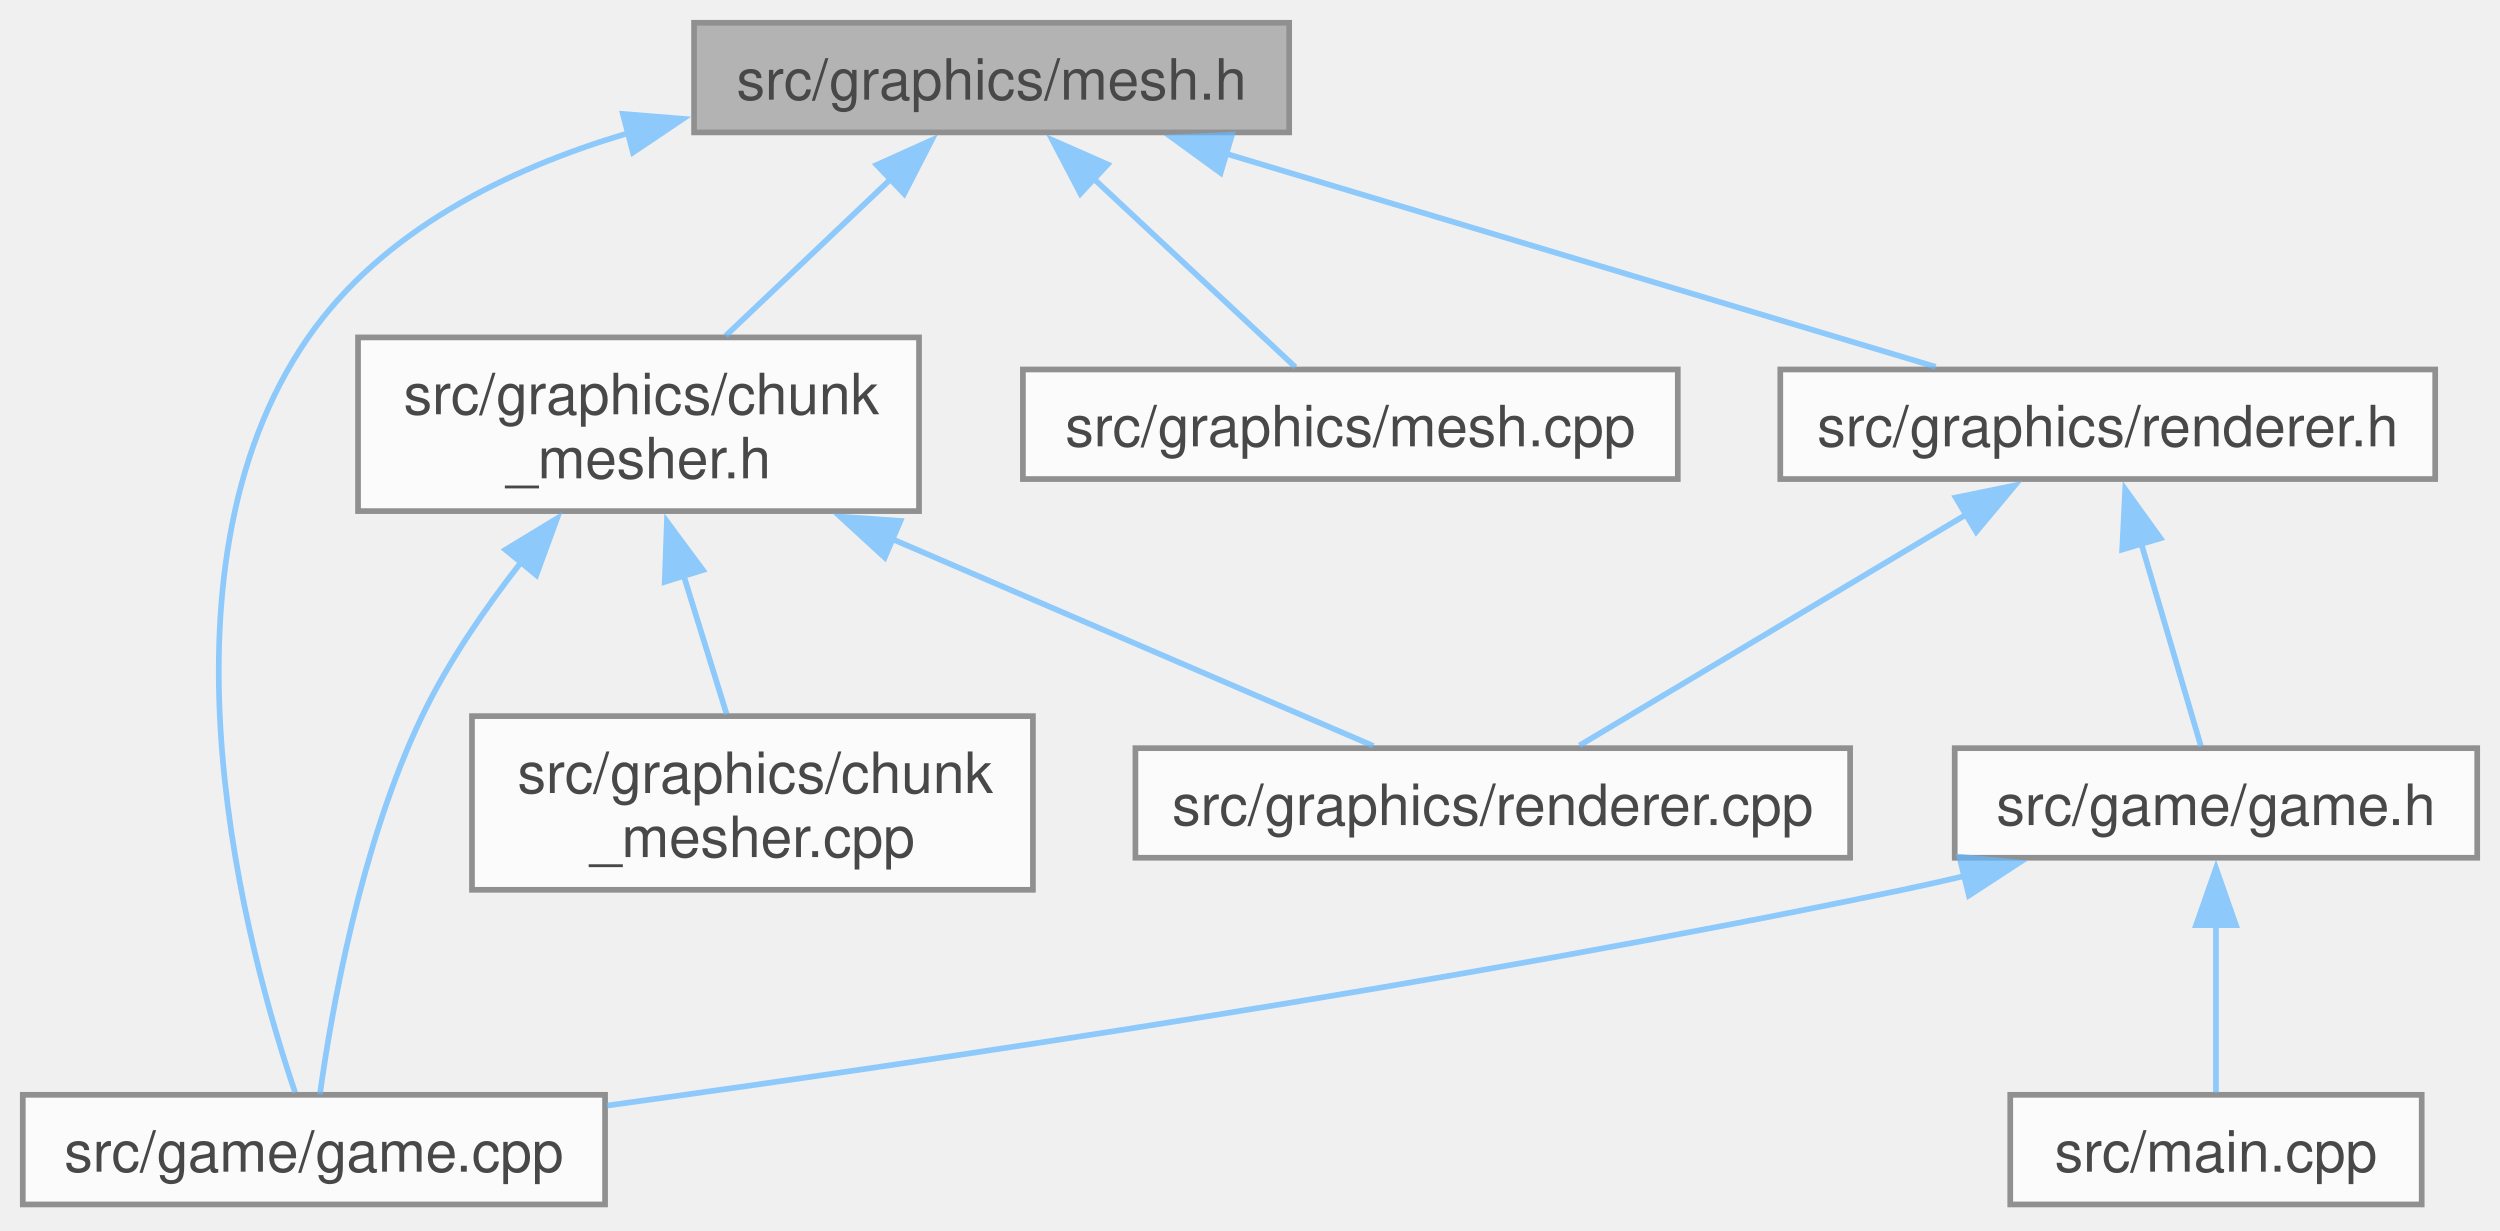
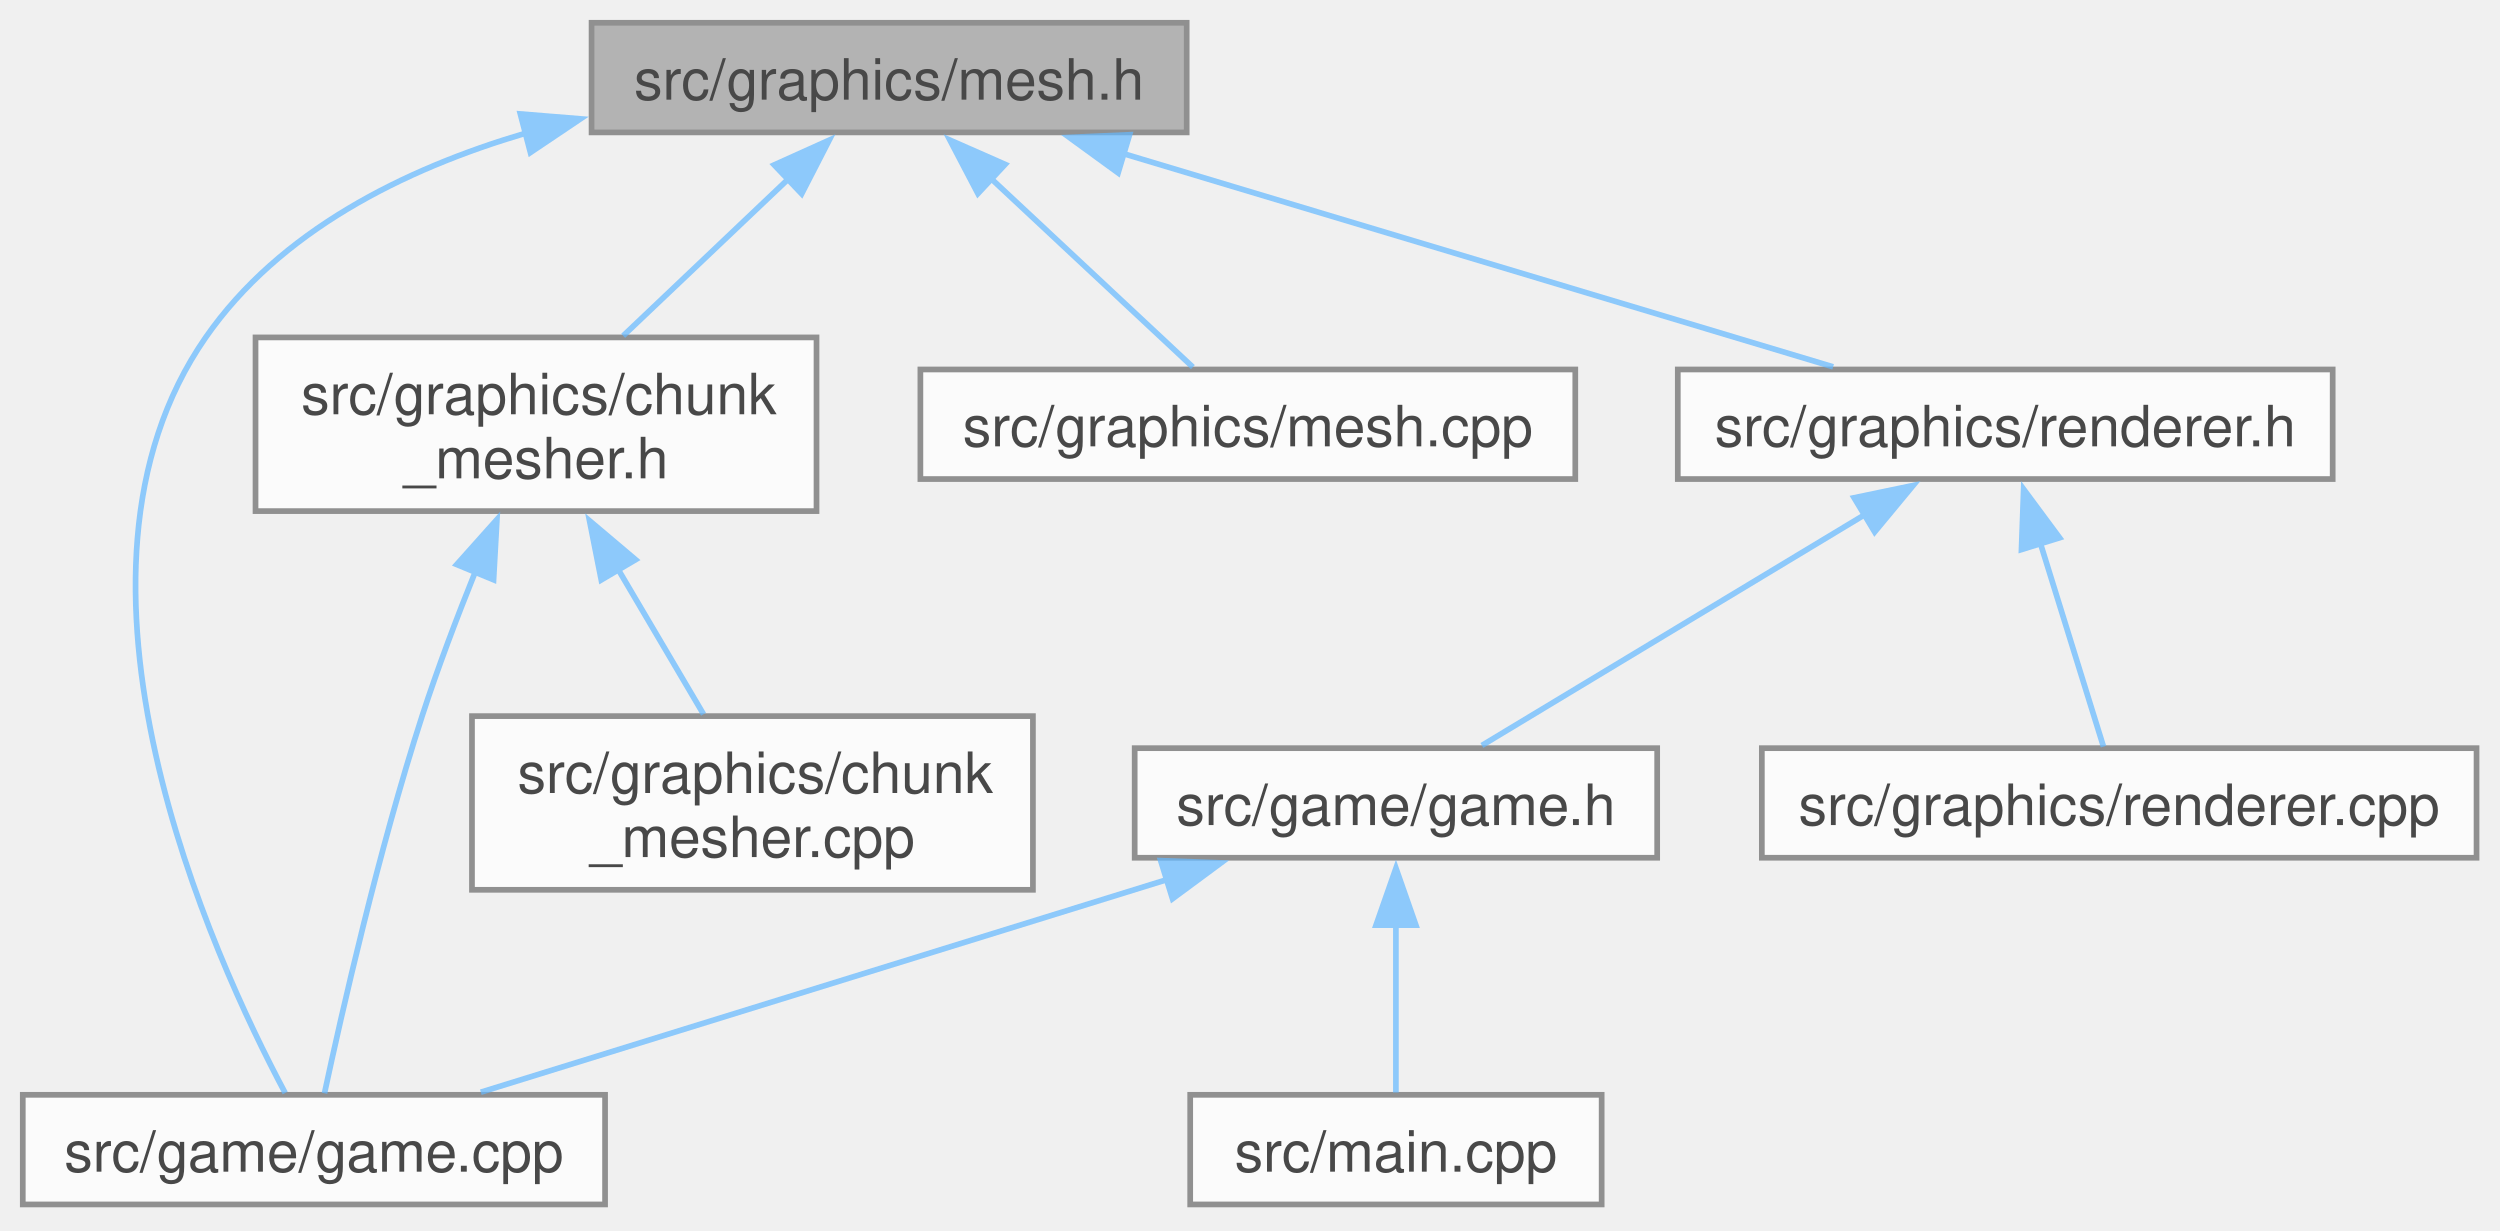
<svg xmlns="http://www.w3.org/2000/svg" xmlns:xlink="http://www.w3.org/1999/xlink" width="439pt" height="216pt" viewBox="0.00 0.00 439.00 216.00">
  <svg id="main" version="1.1" xml:space="preserve">
    <style type="text/css">
.node, .edge {opacity: 0.7;}
.node.selected, .edge.selected {opacity: 1;}
.edge:hover path { stroke: red; }
.edge:hover polygon { stroke: red; fill: red; }
</style>
    <svg id="graph" class="graph">
      <g id="graph0" class="graph" transform="scale(1 1) rotate(0) translate(4 211.5)">
        <g id="Node000001" class="node">
          <g id="a_Node000001">
            <a xlink:title=" ">
-               <polygon fill="#999999" stroke="#666666" points="222.38,-207.5 117.88,-207.5 117.88,-188.25 222.38,-188.25 222.38,-207.5" />
-               <text xml:space="preserve" text-anchor="middle" x="170.12" y="-194" font-family="Helvetica,sans-Serif" font-size="10.00">src/graphics/mesh.h</text>
+               <polygon fill="#999999" stroke="#666666" points="204.38,-207.5 99.88,-207.5 99.88,-188.25 204.38,-188.25 204.38,-207.5" />
+               <text xml:space="preserve" text-anchor="middle" x="152.12" y="-194" font-family="Helvetica,sans-Serif" font-size="10.00">src/graphics/mesh.h</text>
            </a>
          </g>
        </g>
        <g id="Node000002" class="node">
          <g id="a_Node000002">
            <a xlink:href="game_8cpp.html" target="_top" xlink:title=" ">
              <polygon fill="white" stroke="#666666" points="102.25,-19.25 0,-19.25 0,0 102.25,0 102.25,-19.25" />
              <text xml:space="preserve" text-anchor="middle" x="51.12" y="-5.75" font-family="Helvetica,sans-Serif" font-size="10.00">src/game/game.cpp</text>
            </a>
          </g>
        </g>
        <g id="edge1_Node000001_Node000002" class="edge">
          <g id="a_edge1_Node000001_Node000002">
            <a xlink:title=" ">
-               <path fill="none" stroke="#63b8ff" d="M106.26,-188.1C84.82,-181.77 63.09,-170.9 50.12,-152.25 21.08,-110.46 39.66,-43.65 47.84,-19.61" />
-               <polygon fill="#63b8ff" stroke="#63b8ff" points="105.37,-191.49 115.93,-190.63 107.14,-184.72 105.37,-191.49" />
+               <path fill="none" stroke="#63b8ff" d="M88.26,-188.1C66.82,-181.77 45.09,-170.9 32.12,-152.25 2.82,-110.08 33.33,-43.51 46.08,-19.57" />
+               <polygon fill="#63b8ff" stroke="#63b8ff" points="87.37,-191.49 97.93,-190.63 89.14,-184.72 87.37,-191.49" />
            </a>
          </g>
        </g>
        <g id="Node000003" class="node">
          <g id="a_Node000003">
            <a xlink:href="chunk__mesher_8h.html" target="_top" xlink:title=" ">
-               <polygon fill="white" stroke="#666666" points="157.38,-152.25 58.87,-152.25 58.87,-121.75 157.38,-121.75 157.38,-152.25" />
-               <text xml:space="preserve" text-anchor="start" x="66.88" y="-138.75" font-family="Helvetica,sans-Serif" font-size="10.00">src/graphics/chunk</text>
-               <text xml:space="preserve" text-anchor="middle" x="108.12" y="-127.5" font-family="Helvetica,sans-Serif" font-size="10.00">_mesher.h</text>
+               <polygon fill="white" stroke="#666666" points="139.38,-152.25 40.87,-152.25 40.87,-121.75 139.38,-121.75 139.38,-152.25" />
+               <text xml:space="preserve" text-anchor="start" x="48.88" y="-138.75" font-family="Helvetica,sans-Serif" font-size="10.00">src/graphics/chunk</text>
+               <text xml:space="preserve" text-anchor="middle" x="90.12" y="-127.5" font-family="Helvetica,sans-Serif" font-size="10.00">_mesher.h</text>
            </a>
          </g>
        </g>
        <g id="edge2_Node000001_Node000003" class="edge">
          <g id="a_edge2_Node000001_Node000003">
            <a xlink:title=" ">
-               <path fill="none" stroke="#63b8ff" d="M152.64,-180.27C143.44,-171.54 132.28,-160.93 123.43,-152.53" />
-               <polygon fill="#63b8ff" stroke="#63b8ff" points="149.95,-182.54 159.61,-186.89 154.77,-177.47 149.95,-182.54" />
+               <path fill="none" stroke="#63b8ff" d="M134.64,-180.27C125.44,-171.54 114.28,-160.93 105.43,-152.53" />
+               <polygon fill="#63b8ff" stroke="#63b8ff" points="131.95,-182.54 141.61,-186.89 136.77,-177.47 131.95,-182.54" />
+             </a>
+           </g>
+         </g>
+         <g id="Node000005" class="node">
+           <g id="a_Node000005">
+             <a xlink:href="mesh_8cpp.html" target="_top" xlink:title=" ">
+               <polygon fill="white" stroke="#666666" points="272.62,-146.62 157.62,-146.62 157.62,-127.38 272.62,-127.38 272.62,-146.62" />
+               <text xml:space="preserve" text-anchor="middle" x="215.12" y="-133.12" font-family="Helvetica,sans-Serif" font-size="10.00">src/graphics/mesh.cpp</text>
+             </a>
+           </g>
+         </g>
+         <g id="edge5_Node000001_Node000005" class="edge">
+           <g id="a_edge5_Node000001_Node000005">
+             <a xlink:title=" ">
+               <path fill="none" stroke="#63b8ff" d="M169.79,-180.37C181.34,-169.57 196,-155.87 205.47,-147.03" />
+               <polygon fill="#63b8ff" stroke="#63b8ff" points="167.72,-177.51 162.8,-186.9 172.5,-182.63 167.72,-177.51" />
            </a>
          </g>
        </g>
        <g id="Node000006" class="node">
          <g id="a_Node000006">
-             <a xlink:href="mesh_8cpp.html" target="_top" xlink:title=" ">
-               <polygon fill="white" stroke="#666666" points="290.62,-146.62 175.62,-146.62 175.62,-127.38 290.62,-127.38 290.62,-146.62" />
-               <text xml:space="preserve" text-anchor="middle" x="233.12" y="-133.12" font-family="Helvetica,sans-Serif" font-size="10.00">src/graphics/mesh.cpp</text>
+             <a xlink:href="renderer_8h.html" target="_top" xlink:title=" ">
+               <polygon fill="white" stroke="#666666" points="405.62,-146.62 290.62,-146.62 290.62,-127.38 405.62,-127.38 405.62,-146.62" />
+               <text xml:space="preserve" text-anchor="middle" x="348.12" y="-133.12" font-family="Helvetica,sans-Serif" font-size="10.00">src/graphics/renderer.h</text>
            </a>
          </g>
        </g>
        <g id="edge6_Node000001_Node000006" class="edge">
          <g id="a_edge6_Node000001_Node000006">
            <a xlink:title=" ">
-               <path fill="none" stroke="#63b8ff" d="M187.79,-180.37C199.34,-169.57 214,-155.87 223.47,-147.03" />
-               <polygon fill="#63b8ff" stroke="#63b8ff" points="185.72,-177.51 180.8,-186.9 190.5,-182.63 185.72,-177.51" />
-             </a>
-           </g>
-         </g>
-         <g id="Node000007" class="node">
-           <g id="a_Node000007">
-             <a xlink:href="renderer_8h.html" target="_top" xlink:title=" ">
-               <polygon fill="white" stroke="#666666" points="423.62,-146.62 308.62,-146.62 308.62,-127.38 423.62,-127.38 423.62,-146.62" />
-               <text xml:space="preserve" text-anchor="middle" x="366.12" y="-133.12" font-family="Helvetica,sans-Serif" font-size="10.00">src/graphics/renderer.h</text>
-             </a>
-           </g>
-         </g>
-         <g id="edge7_Node000001_Node000007" class="edge">
-           <g id="a_edge7_Node000001_Node000007">
-             <a xlink:title=" ">
-               <path fill="none" stroke="#63b8ff" d="M211.3,-184.51C248.54,-173.32 302.5,-157.11 335.9,-147.08" />
-               <polygon fill="#63b8ff" stroke="#63b8ff" points="210.34,-181.14 201.77,-187.37 212.35,-187.84 210.34,-181.14" />
+               <path fill="none" stroke="#63b8ff" d="M193.3,-184.51C230.54,-173.32 284.5,-157.11 317.9,-147.08" />
+               <polygon fill="#63b8ff" stroke="#63b8ff" points="192.34,-181.14 183.77,-187.37 194.35,-187.84 192.34,-181.14" />
            </a>
          </g>
        </g>
        <g id="edge3_Node000003_Node000002" class="edge">
          <g id="a_edge3_Node000003_Node000002">
            <a xlink:title=" ">
-               <path fill="none" stroke="#63b8ff" d="M87.54,-112.82C81.19,-104.71 74.68,-95.25 70.12,-85.75 59.3,-63.19 54.17,-33.76 52.18,-19.34" />
-               <polygon fill="#63b8ff" stroke="#63b8ff" points="84.77,-114.97 93.82,-120.47 90.18,-110.52 84.77,-114.97" />
+               <path fill="none" stroke="#63b8ff" d="M79.48,-111.13C76.25,-103.11 72.84,-94.13 70.12,-85.75 62.5,-62.2 56.02,-33.69 52.98,-19.52" />
+               <polygon fill="#63b8ff" stroke="#63b8ff" points="76.2,-112.37 83.26,-120.27 82.67,-109.69 76.2,-112.37" />
            </a>
          </g>
        </g>
        <g id="Node000004" class="node">
          <g id="a_Node000004">
            <a xlink:href="chunk__mesher_8cpp.html" target="_top" xlink:title=" ">
              <polygon fill="white" stroke="#666666" points="177.38,-85.75 78.88,-85.75 78.88,-55.25 177.38,-55.25 177.38,-85.75" />
              <text xml:space="preserve" text-anchor="start" x="86.88" y="-72.25" font-family="Helvetica,sans-Serif" font-size="10.00">src/graphics/chunk</text>
              <text xml:space="preserve" text-anchor="middle" x="128.12" y="-61" font-family="Helvetica,sans-Serif" font-size="10.00">_mesher.cpp</text>
            </a>
          </g>
        </g>
        <g id="edge4_Node000003_Node000004" class="edge">
          <g id="a_edge4_Node000003_Node000004">
            <a xlink:title=" ">
-               <path fill="none" stroke="#63b8ff" d="M115.99,-110.63C118.58,-102.3 121.36,-93.33 123.6,-86.08" />
-               <polygon fill="#63b8ff" stroke="#63b8ff" points="112.73,-109.33 113.11,-119.92 119.42,-111.4 112.73,-109.33" />
+               <path fill="none" stroke="#63b8ff" d="M104.57,-111.48C109.62,-102.91 115.12,-93.57 119.54,-86.08" />
+               <polygon fill="#63b8ff" stroke="#63b8ff" points="101.58,-109.67 99.52,-120.06 107.61,-113.22 101.58,-109.67" />
            </a>
          </g>
        </g>
-         <g id="Node000005" class="node">
-           <g id="a_Node000005">
-             <a xlink:href="renderer_8cpp.html" target="_top" xlink:title=" ">
-               <polygon fill="white" stroke="#666666" points="320.88,-80.12 195.38,-80.12 195.38,-60.88 320.88,-60.88 320.88,-80.12" />
-               <text xml:space="preserve" text-anchor="middle" x="258.12" y="-66.62" font-family="Helvetica,sans-Serif" font-size="10.00">src/graphics/renderer.cpp</text>
+         <g id="Node000007" class="node">
+           <g id="a_Node000007">
+             <a xlink:href="game_8h.html" target="_top" xlink:title=" ">
+               <polygon fill="white" stroke="#666666" points="287,-80.12 195.25,-80.12 195.25,-60.88 287,-60.88 287,-80.12" />
+               <text xml:space="preserve" text-anchor="middle" x="241.12" y="-66.62" font-family="Helvetica,sans-Serif" font-size="10.00">src/game/game.h</text>
            </a>
          </g>
        </g>
-         <g id="edge5_Node000003_Node000005" class="edge">
-           <g id="a_edge5_Node000003_Node000005">
+         <g id="edge7_Node000006_Node000007" class="edge">
+           <g id="a_edge7_Node000006_Node000007">
            <a xlink:title=" ">
-               <path fill="none" stroke="#63b8ff" d="M152.51,-116.91C180.5,-104.88 215.35,-89.9 237.17,-80.51" />
-               <polygon fill="#63b8ff" stroke="#63b8ff" points="151.36,-113.6 143.55,-120.77 154.12,-120.03 151.36,-113.6" />
+               <path fill="none" stroke="#63b8ff" d="M323.53,-121.17C302.77,-108.66 273.71,-91.14 256.22,-80.6" />
+               <polygon fill="#63b8ff" stroke="#63b8ff" points="321.58,-124.09 331.95,-126.25 325.19,-118.09 321.58,-124.09" />
            </a>
          </g>
        </g>
-         <g id="edge11_Node000007_Node000005" class="edge">
-           <g id="a_edge11_Node000007_Node000005">
+         <g id="Node000009" class="node">
+           <g id="a_Node000009">
+             <a xlink:href="renderer_8cpp.html" target="_top" xlink:title=" ">
+               <polygon fill="white" stroke="#666666" points="430.88,-80.12 305.38,-80.12 305.38,-60.88 430.88,-60.88 430.88,-80.12" />
+               <text xml:space="preserve" text-anchor="middle" x="368.12" y="-66.62" font-family="Helvetica,sans-Serif" font-size="10.00">src/graphics/renderer.cpp</text>
+             </a>
+           </g>
+         </g>
+         <g id="edge10_Node000006_Node000009" class="edge">
+           <g id="a_edge10_Node000006_Node000009">
            <a xlink:title=" ">
-               <path fill="none" stroke="#63b8ff" d="M341.3,-121.17C320.35,-108.66 291.01,-91.14 273.36,-80.6" />
-               <polygon fill="#63b8ff" stroke="#63b8ff" points="339.43,-124.13 349.81,-126.26 343.02,-118.12 339.43,-124.13" />
+               <path fill="none" stroke="#63b8ff" d="M354.24,-116.27C357.95,-104.3 362.51,-89.6 365.37,-80.39" />
+               <polygon fill="#63b8ff" stroke="#63b8ff" points="350.97,-115 351.35,-125.59 357.66,-117.07 350.97,-115" />
+             </a>
+           </g>
+         </g>
+         <g id="edge8_Node000007_Node000002" class="edge">
+           <g id="a_edge8_Node000007_Node000002">
+             <a xlink:title=" ">
+               <path fill="none" stroke="#63b8ff" d="M201.21,-57.13C165.11,-45.95 112.8,-29.74 80.43,-19.71" />
+               <polygon fill="#63b8ff" stroke="#63b8ff" points="199.82,-60.37 210.41,-59.98 201.89,-53.68 199.82,-60.37" />
            </a>
          </g>
        </g>
        <g id="Node000008" class="node">
          <g id="a_Node000008">
-             <a xlink:href="game_8h.html" target="_top" xlink:title=" ">
-               <polygon fill="white" stroke="#666666" points="431,-80.12 339.25,-80.12 339.25,-60.88 431,-60.88 431,-80.12" />
-               <text xml:space="preserve" text-anchor="middle" x="385.12" y="-66.62" font-family="Helvetica,sans-Serif" font-size="10.00">src/game/game.h</text>
+             <a xlink:href="main_8cpp.html" target="_top" xlink:title=" ">
+               <polygon fill="white" stroke="#666666" points="277.25,-19.25 205,-19.25 205,0 277.25,0 277.25,-19.25" />
+               <text xml:space="preserve" text-anchor="middle" x="241.12" y="-5.75" font-family="Helvetica,sans-Serif" font-size="10.00">src/main.cpp</text>
            </a>
          </g>
        </g>
-         <g id="edge8_Node000007_Node000008" class="edge">
-           <g id="a_edge8_Node000007_Node000008">
+         <g id="edge9_Node000007_Node000008" class="edge">
+           <g id="a_edge9_Node000007_Node000008">
            <a xlink:title=" ">
-               <path fill="none" stroke="#63b8ff" d="M371.94,-116.27C375.46,-104.3 379.79,-89.6 382.51,-80.39" />
-               <polygon fill="#63b8ff" stroke="#63b8ff" points="368.66,-115 369.19,-125.58 375.38,-116.98 368.66,-115" />
-             </a>
-           </g>
-         </g>
-         <g id="edge9_Node000008_Node000002" class="edge">
-           <g id="a_edge9_Node000008_Node000002">
-             <a xlink:title=" ">
-               <path fill="none" stroke="#63b8ff" d="M341.08,-57.7C337.39,-56.83 333.7,-56 330.12,-55.25 251.26,-38.77 158.74,-25.06 102.56,-17.36" />
-               <polygon fill="#63b8ff" stroke="#63b8ff" points="340.07,-61.05 350.62,-60.04 341.74,-54.25 340.07,-61.05" />
-             </a>
-           </g>
-         </g>
-         <g id="Node000009" class="node">
-           <g id="a_Node000009">
-             <a xlink:href="main_8cpp.html" target="_top" xlink:title=" ">
-               <polygon fill="white" stroke="#666666" points="421.25,-19.25 349,-19.25 349,0 421.25,0 421.25,-19.25" />
-               <text xml:space="preserve" text-anchor="middle" x="385.12" y="-5.75" font-family="Helvetica,sans-Serif" font-size="10.00">src/main.cpp</text>
-             </a>
-           </g>
-         </g>
-         <g id="edge10_Node000008_Node000009" class="edge">
-           <g id="a_edge10_Node000008_Node000009">
-             <a xlink:title=" ">
-               <path fill="none" stroke="#63b8ff" d="M385.12,-49.07C385.12,-39.04 385.12,-27.46 385.12,-19.65" />
-               <polygon fill="#63b8ff" stroke="#63b8ff" points="381.63,-49.04 385.13,-59.04 388.63,-49.04 381.63,-49.04" />
+               <path fill="none" stroke="#63b8ff" d="M241.12,-49.07C241.12,-39.04 241.12,-27.46 241.12,-19.65" />
+               <polygon fill="#63b8ff" stroke="#63b8ff" points="237.63,-49.04 241.13,-59.04 244.63,-49.04 237.63,-49.04" />
            </a>
          </g>
        </g>
      </g>
    </svg>
  </svg>
  <style type="text/css">

[data-mouse-over-selected='false'] { opacity: 0.7; }
[data-mouse-over-selected='true']  { opacity: 1.0; }

</style>
</svg>
